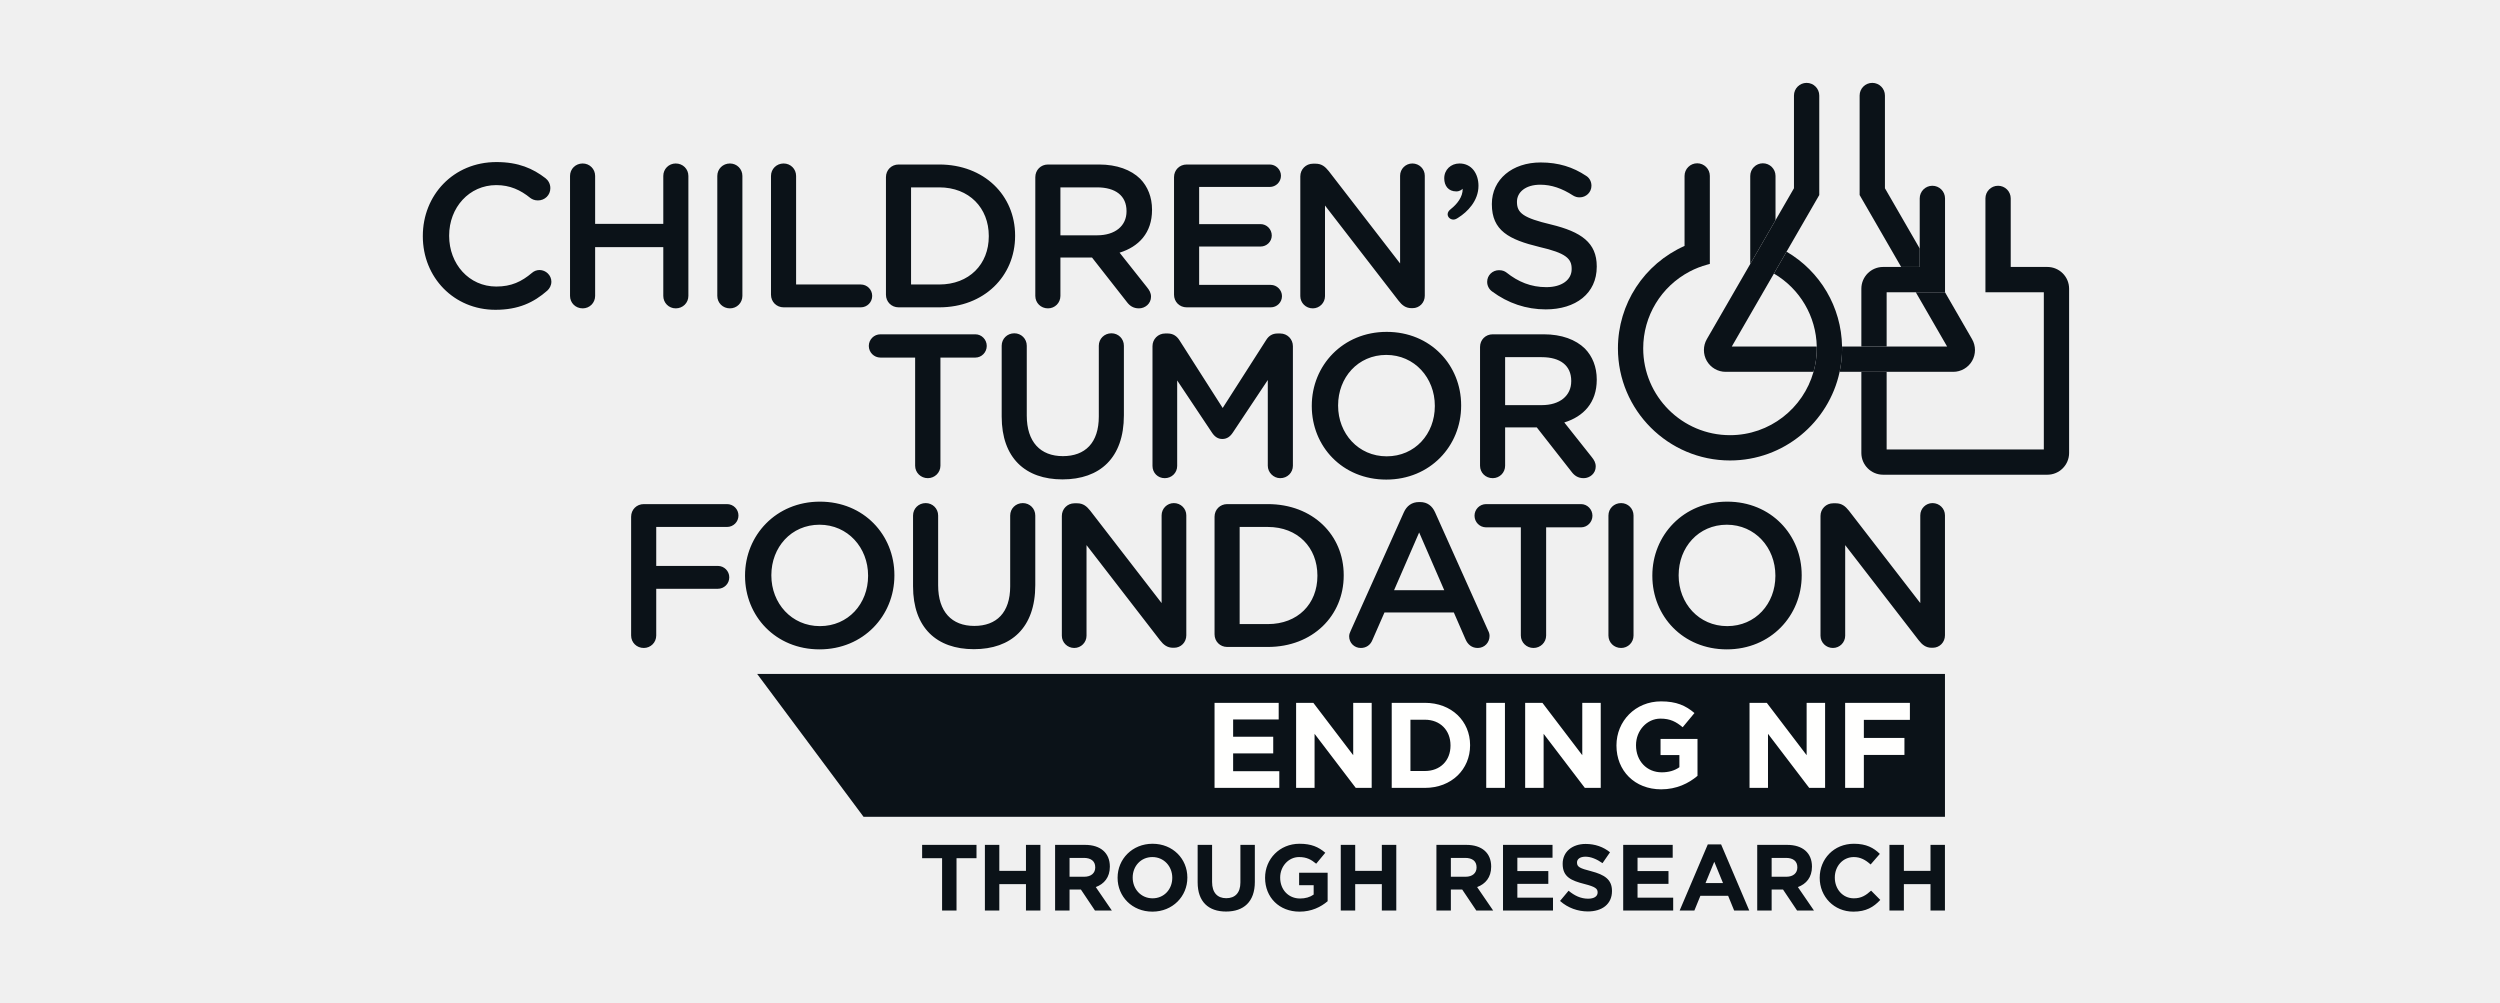
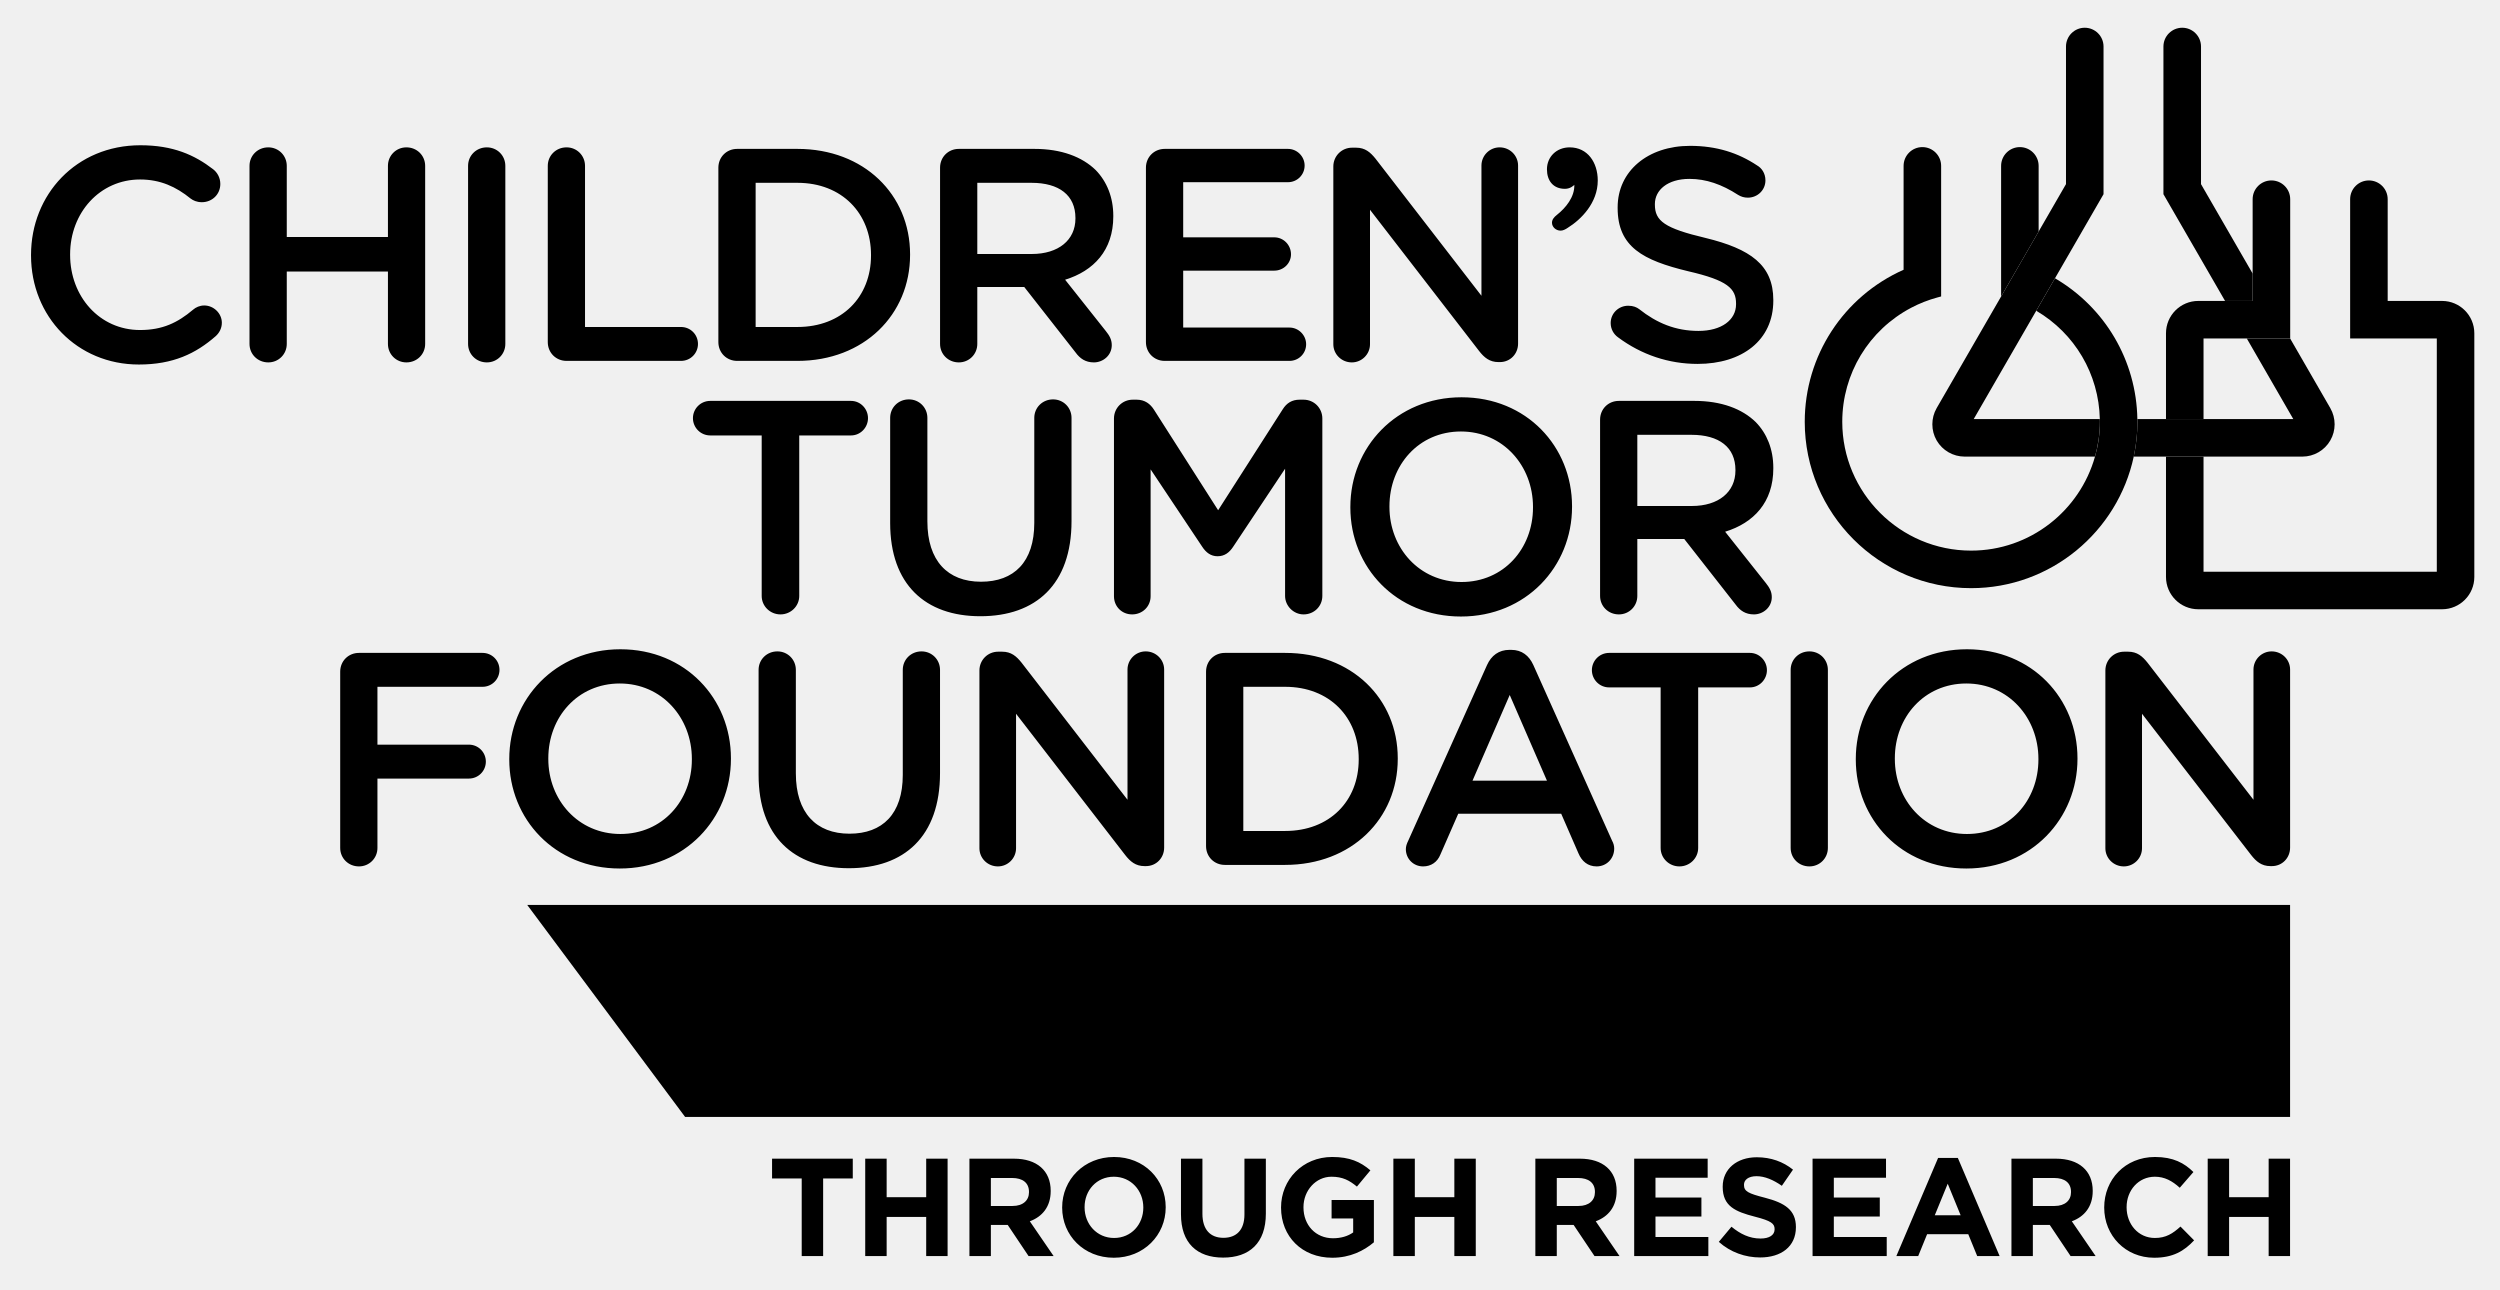
- <svg xmlns="http://www.w3.org/2000/svg" width="187" height="75" viewBox="0 0 187 75" fill="none">
-   <g clip-path="url(#clip0_444_53392)">
-     <path fill-rule="evenodd" clip-rule="evenodd" d="M108.936 14.318C109.208 14.318 109.372 14.153 109.408 14.118C109.426 14.735 108.973 15.28 108.536 15.625C108.372 15.752 108.283 15.879 108.283 16.025C108.283 16.243 108.481 16.425 108.718 16.425C108.828 16.425 108.954 16.37 109.081 16.279C109.753 15.861 110.59 15.027 110.59 13.9C110.59 12.991 110.08 12.228 109.172 12.228C108.517 12.228 108.029 12.701 108.029 13.335C108.029 13.9 108.337 14.318 108.936 14.318ZM144.552 37.631C144.049 37.631 143.637 38.043 143.637 38.546V45.109L138.295 38.196C138.036 37.875 137.775 37.646 137.318 37.646H137.121C136.586 37.646 136.173 38.073 136.173 38.593V47.551C136.173 48.056 136.586 48.468 137.103 48.468C137.608 48.468 138.02 48.056 138.02 47.551V40.774L143.514 47.887C143.775 48.223 144.049 48.453 144.491 48.453H144.568C145.087 48.453 145.483 48.039 145.483 47.522V38.546C145.483 38.043 145.07 37.631 144.552 37.631ZM132.799 43.048C132.799 40.973 131.287 39.249 129.166 39.249C127.043 39.249 125.563 40.943 125.563 43.019V43.048C125.563 45.125 127.074 46.834 129.196 46.834C131.318 46.834 132.799 45.156 132.799 43.079V43.048ZM134.767 43.019V43.048C134.767 46.056 132.448 48.573 129.166 48.573C125.884 48.573 123.595 46.086 123.595 43.079V43.048C123.595 40.041 125.914 37.523 129.196 37.523C132.477 37.523 134.767 40.011 134.767 43.019ZM121.258 37.631C120.723 37.631 120.311 38.043 120.311 38.562V47.537C120.311 48.056 120.723 48.468 121.258 48.468C121.776 48.468 122.188 48.056 122.188 47.537V38.562C122.188 38.043 121.776 37.631 121.258 37.631ZM118.261 37.707H111.163C110.675 37.707 110.294 38.104 110.294 38.577C110.294 39.05 110.675 39.446 111.163 39.446H113.759V47.537C113.759 48.056 114.185 48.468 114.705 48.468C115.223 48.468 115.651 48.056 115.651 47.537V39.446H118.261C118.733 39.446 119.115 39.05 119.115 38.577C119.115 38.104 118.733 37.707 118.261 37.707ZM108.03 44.148L106.153 39.828L104.276 44.148H108.03ZM111.311 47.17C111.387 47.307 111.418 47.445 111.418 47.567C111.418 48.071 111.037 48.468 110.532 48.468C110.09 48.468 109.784 48.208 109.617 47.811L108.746 45.812H103.559L102.657 47.871C102.505 48.254 102.184 48.468 101.787 48.468C101.3 48.468 100.917 48.086 100.917 47.597C100.917 47.459 100.963 47.323 101.038 47.17L105.009 38.318C105.222 37.844 105.603 37.554 106.138 37.554H106.228C106.763 37.554 107.129 37.844 107.342 38.318L111.311 47.17ZM98.542 43.048C98.542 40.958 97.076 39.416 94.832 39.416H92.726V46.682H94.832C97.076 46.682 98.542 45.17 98.542 43.079V43.048ZM100.51 43.019V43.048C100.51 46.056 98.19 48.392 94.832 48.392H91.794C91.26 48.392 90.848 47.979 90.848 47.445V38.653C90.848 38.119 91.26 37.707 91.794 37.707H94.832C98.19 37.707 100.51 40.011 100.51 43.019ZM87.804 37.631C87.3 37.631 86.888 38.043 86.888 38.546V45.109L81.546 38.196C81.288 37.875 81.027 37.646 80.57 37.646H80.371C79.837 37.646 79.426 38.073 79.426 38.593V47.551C79.426 48.056 79.837 48.468 80.356 48.468C80.86 48.468 81.272 48.056 81.272 47.551V40.774L86.766 47.887C87.025 48.223 87.3 48.453 87.744 48.453H87.82C88.339 48.453 88.736 48.039 88.736 47.522V38.546C88.736 38.043 88.323 37.631 87.804 37.631ZM76.508 37.631C75.974 37.631 75.562 38.043 75.562 38.562V43.857C75.562 45.827 74.539 46.819 72.876 46.819C71.196 46.819 70.173 45.766 70.173 43.781V38.562C70.173 38.043 69.762 37.631 69.243 37.631C68.708 37.631 68.296 38.043 68.296 38.562V43.857C68.296 46.956 70.067 48.559 72.845 48.559C75.638 48.559 77.439 46.956 77.439 43.767V38.562C77.439 38.043 77.027 37.631 76.508 37.631ZM64.933 43.048C64.933 40.973 63.421 39.249 61.3 39.249C59.178 39.249 57.697 40.943 57.697 43.019V43.048C57.697 45.125 59.209 46.834 61.33 46.834C63.452 46.834 64.933 45.156 64.933 43.079V43.048ZM66.901 43.019V43.048C66.901 46.056 64.581 48.573 61.3 48.573C58.018 48.573 55.729 46.086 55.729 43.079V43.048C55.729 40.041 58.049 37.523 61.33 37.523C64.612 37.523 66.901 40.011 66.901 43.019ZM54.382 37.707H48.155C47.62 37.707 47.208 38.119 47.208 38.653V47.537C47.208 48.056 47.62 48.468 48.155 48.468C48.673 48.468 49.086 48.056 49.086 47.537V44.041H53.695C54.168 44.041 54.55 43.658 54.55 43.185C54.55 42.713 54.168 42.331 53.695 42.331H49.086V39.416H54.382C54.855 39.416 55.237 39.035 55.237 38.562C55.237 38.088 54.855 37.707 54.382 37.707ZM117.528 28.486C117.528 27.341 116.705 26.716 115.316 26.716H112.583V30.303H115.331C116.674 30.303 117.528 29.601 117.528 28.517V28.486ZM118.553 26.075C119.117 26.654 119.437 27.448 119.437 28.379V28.41C119.437 30.12 118.444 31.158 117.01 31.6L119.055 34.178C119.239 34.409 119.36 34.607 119.36 34.897C119.36 35.416 118.918 35.767 118.46 35.767C118.032 35.767 117.758 35.569 117.544 35.279L114.95 31.967H112.583V34.836C112.583 35.354 112.172 35.767 111.653 35.767C111.118 35.767 110.707 35.354 110.707 34.836V25.952C110.707 25.418 111.118 25.006 111.653 25.006H115.468C116.811 25.006 117.866 25.403 118.553 26.075ZM103.693 26.548C101.57 26.548 100.09 28.243 100.09 30.318V30.348C100.09 32.424 101.602 34.133 103.724 34.133C105.844 34.133 107.325 32.455 107.325 30.379V30.348C107.325 28.273 105.814 26.548 103.693 26.548ZM103.724 24.824C107.004 24.824 109.294 27.312 109.294 30.318V30.348C109.294 33.356 106.974 35.873 103.693 35.873C100.41 35.873 98.121 33.386 98.121 30.379V30.348C98.121 27.341 100.441 24.824 103.724 24.824ZM92.221 32.348L94.831 28.425V34.836C94.831 35.339 95.258 35.767 95.762 35.767C96.296 35.767 96.709 35.354 96.709 34.836V25.892C96.709 25.373 96.296 24.945 95.762 24.945H95.563C95.181 24.945 94.907 25.113 94.709 25.434L91.457 30.517L88.222 25.45C88.038 25.159 87.763 24.945 87.351 24.945H87.153C86.619 24.945 86.206 25.373 86.206 25.892V34.851C86.206 35.37 86.604 35.767 87.122 35.767C87.641 35.767 88.053 35.37 88.053 34.851V28.457L90.648 32.348C90.846 32.653 91.091 32.836 91.427 32.836C91.778 32.836 92.022 32.653 92.221 32.348ZM74.926 25.861V31.158C74.926 34.256 76.696 35.859 79.474 35.859C82.267 35.859 84.067 34.256 84.067 31.066V25.861C84.067 25.342 83.656 24.93 83.137 24.93C82.603 24.93 82.191 25.342 82.191 25.861V31.158C82.191 33.127 81.168 34.119 79.504 34.119C77.825 34.119 76.802 33.065 76.802 31.081V25.861C76.802 25.342 76.391 24.93 75.872 24.93C75.338 24.93 74.926 25.342 74.926 25.861ZM64.987 25.876C64.987 26.349 65.369 26.747 65.858 26.747H68.452V34.836C68.452 35.354 68.879 35.767 69.398 35.767C69.917 35.767 70.344 35.354 70.344 34.836V26.747H72.955C73.428 26.747 73.809 26.349 73.809 25.876C73.809 25.403 73.428 25.006 72.955 25.006H65.858C65.369 25.006 64.987 25.403 64.987 25.876ZM116.019 16.793C113.957 16.304 113.469 15.938 113.469 15.114V15.083C113.469 14.381 114.109 13.816 115.209 13.816C116.048 13.816 116.842 14.091 117.666 14.625C117.82 14.717 117.971 14.763 118.154 14.763C118.643 14.763 119.041 14.381 119.041 13.893C119.041 13.526 118.842 13.267 118.628 13.144C117.666 12.504 116.583 12.152 115.239 12.152C113.119 12.152 111.591 13.419 111.591 15.251V15.281C111.591 17.251 112.874 17.922 115.148 18.472C117.132 18.929 117.56 19.342 117.56 20.104V20.135C117.56 20.929 116.827 21.479 115.667 21.479C114.507 21.479 113.56 21.082 112.675 20.379C112.553 20.288 112.385 20.21 112.126 20.21C111.637 20.21 111.24 20.593 111.24 21.082C111.24 21.387 111.393 21.646 111.607 21.799C112.797 22.684 114.171 23.142 115.62 23.142C117.865 23.142 119.437 21.952 119.437 19.952V19.921C119.437 18.151 118.277 17.343 116.019 16.793ZM98.195 23.066C98.698 23.066 99.11 22.654 99.11 22.151V15.373L104.606 22.486C104.865 22.822 105.139 23.05 105.583 23.05H105.659C106.177 23.05 106.574 22.638 106.574 22.119V13.144C106.574 12.641 106.162 12.228 105.644 12.228C105.139 12.228 104.727 12.641 104.727 13.144V19.707L99.386 12.794C99.125 12.473 98.867 12.244 98.408 12.244H98.21C97.676 12.244 97.263 12.672 97.263 13.191V22.151C97.263 22.654 97.676 23.066 98.195 23.066ZM88.764 22.989H95.053C95.511 22.989 95.892 22.623 95.892 22.151C95.892 21.693 95.511 21.31 95.053 21.31H89.696V18.441H94.289C94.747 18.441 95.128 18.075 95.128 17.617C95.128 17.143 94.747 16.763 94.289 16.763H89.696V13.984H94.976C95.434 13.984 95.816 13.617 95.816 13.144C95.816 12.686 95.434 12.305 94.976 12.305H88.764C88.229 12.305 87.817 12.717 87.817 13.252V22.043C87.817 22.577 88.229 22.989 88.764 22.989ZM79.319 17.601H82.066C83.409 17.601 84.264 16.899 84.264 15.816V15.786C84.264 14.64 83.441 14.015 82.051 14.015H79.319V17.601ZM77.441 22.134V13.252C77.441 12.717 77.853 12.305 78.388 12.305H82.204C83.547 12.305 84.6 12.703 85.286 13.373C85.851 13.953 86.172 14.748 86.172 15.678V15.709C86.172 17.418 85.18 18.456 83.745 18.899L85.79 21.479C85.974 21.707 86.096 21.907 86.096 22.196C86.096 22.715 85.653 23.066 85.195 23.066C84.768 23.066 84.493 22.867 84.28 22.577L81.684 19.265H79.319V22.134C79.319 22.654 78.907 23.066 78.388 23.066C77.853 23.066 77.441 22.654 77.441 22.134ZM68.147 21.28H70.252C72.496 21.28 73.961 19.769 73.961 17.678V17.647C73.961 15.556 72.496 14.015 70.252 14.015H68.147V21.28ZM66.269 22.043V13.252C66.269 12.717 66.681 12.305 67.215 12.305H70.252C73.611 12.305 75.93 14.61 75.93 17.617V17.647C75.93 20.655 73.611 22.989 70.252 22.989H67.215C66.681 22.989 66.269 22.577 66.269 22.043ZM58.617 22.989H64.386C64.86 22.989 65.24 22.608 65.24 22.134C65.24 21.661 64.86 21.28 64.386 21.28H59.548V13.16C59.548 12.641 59.136 12.228 58.617 12.228C58.083 12.228 57.67 12.641 57.67 13.16V22.043C57.67 22.577 58.083 22.989 58.617 22.989ZM54.6 12.228C54.066 12.228 53.654 12.641 53.654 13.16V22.134C53.654 22.654 54.066 23.066 54.6 23.066C55.119 23.066 55.531 22.654 55.531 22.134V13.16C55.531 12.641 55.119 12.228 54.6 12.228ZM49.614 22.134C49.614 22.654 50.026 23.066 50.545 23.066C51.079 23.066 51.491 22.654 51.491 22.134V13.16C51.491 12.641 51.079 12.228 50.545 12.228C50.026 12.228 49.614 12.641 49.614 13.16V16.746H44.516V13.16C44.516 12.641 44.104 12.228 43.585 12.228C43.051 12.228 42.638 12.641 42.638 13.16V22.134C42.638 22.654 43.051 23.066 43.585 23.066C44.104 23.066 44.516 22.654 44.516 22.134V18.486H49.614V22.134ZM41.243 21.067C41.243 21.356 41.105 21.585 40.938 21.738C39.93 22.623 38.785 23.173 37.06 23.173C33.946 23.173 31.627 20.746 31.627 17.678V17.647C31.627 14.61 33.901 12.122 37.137 12.122C38.785 12.122 39.87 12.611 40.801 13.328C40.999 13.48 41.166 13.74 41.166 14.075C41.166 14.595 40.755 14.992 40.236 14.992C39.976 14.992 39.793 14.9 39.67 14.809C38.938 14.213 38.144 13.846 37.122 13.846C35.092 13.846 33.596 15.526 33.596 17.617V17.647C33.596 19.739 35.077 21.433 37.122 21.433C38.251 21.433 39.015 21.067 39.793 20.41C39.93 20.288 40.129 20.197 40.357 20.197C40.831 20.197 41.243 20.593 41.243 21.067Z" fill="#0B1218" />
-     <path fill-rule="evenodd" clip-rule="evenodd" d="M137.786 25.921C137.737 22.965 136.149 20.295 133.634 18.825L132.689 20.462C134.635 21.603 135.845 23.658 135.894 25.921C135.895 25.967 135.899 26.012 135.899 26.058C135.899 26.667 135.808 27.254 135.651 27.813C134.883 30.542 132.378 32.551 129.406 32.551C125.826 32.551 122.912 29.638 122.912 26.058C122.912 23.64 124.246 21.437 126.39 20.309C126.807 20.09 127.25 19.917 127.701 19.795L127.896 19.741V13.16C127.896 12.638 127.47 12.214 126.95 12.214C126.428 12.214 126.004 12.638 126.004 13.16V18.396C122.972 19.746 121.021 22.735 121.021 26.058C121.021 30.682 124.782 34.443 129.406 34.443C133.427 34.443 136.794 31.596 137.604 27.813C137.724 27.247 137.791 26.66 137.791 26.058C137.791 26.012 137.786 25.967 137.786 25.921ZM130.921 19.742L130.918 19.741V13.16C130.918 12.638 131.342 12.214 131.863 12.214C132.385 12.214 132.809 12.638 132.809 13.16V16.471L130.921 19.742Z" fill="#0B1218" />
-     <path fill-rule="evenodd" clip-rule="evenodd" d="M153.141 19.968H150.402V14.84C150.402 14.319 149.977 13.895 149.455 13.895C148.934 13.895 148.51 14.319 148.51 14.84V21.86H152.878V33.618H141.121V27.813H139.229V33.88C139.229 34.778 139.958 35.509 140.856 35.509H153.141C154.04 35.509 154.769 34.778 154.769 33.88V21.597C154.769 20.698 154.04 19.968 153.141 19.968ZM141.121 25.922H139.229V21.597C139.229 20.698 139.958 19.968 140.856 19.968H143.595V14.84C143.595 14.319 144.02 13.895 144.541 13.895C145.063 13.895 145.488 14.319 145.488 14.84V21.86H141.121V25.922Z" fill="#0B1218" />
-     <path fill-rule="evenodd" clip-rule="evenodd" d="M135.134 6.199C134.613 6.199 134.189 6.623 134.189 7.146V14.081L127.67 25.371C127.381 25.873 127.381 26.497 127.67 27C127.96 27.501 128.499 27.813 129.079 27.813H135.651C135.807 27.255 135.897 26.667 135.897 26.059C135.897 26.013 135.894 25.967 135.894 25.922H129.537L136.081 14.588V7.146C136.081 6.623 135.656 6.199 135.134 6.199ZM147.51 25.37L145.485 21.86H143.3L145.645 25.922H137.786C137.786 25.967 137.789 26.013 137.789 26.059C137.789 26.661 137.724 27.247 137.602 27.813H146.101C146.681 27.813 147.222 27.501 147.51 27C147.801 26.497 147.801 25.873 147.51 25.37ZM142.207 19.968L139.1 14.588V7.146C139.1 6.623 139.525 6.199 140.047 6.199C140.568 6.199 140.993 6.623 140.993 7.146V14.082L143.595 18.589V19.968H142.207Z" fill="#0B1218" />
-     <path fill-rule="evenodd" clip-rule="evenodd" d="M64.592 61.095H145.483V50.409H56.635L64.592 61.095Z" fill="#0B1218" />
-     <path fill-rule="evenodd" clip-rule="evenodd" d="M144.402 68.106V66.135H142.41V68.106H141.33V63.197H142.41V65.139H144.402V63.197H145.481V68.106H144.402ZM138.632 68.191C137.188 68.191 136.114 67.074 136.114 65.665V65.652C136.114 64.256 137.165 63.113 138.674 63.113C139.599 63.113 140.155 63.42 140.611 63.87L139.923 64.663C139.543 64.319 139.158 64.108 138.668 64.108C137.84 64.108 137.244 64.797 137.244 65.636V65.652C137.244 66.493 137.826 67.194 138.668 67.194C139.229 67.194 139.572 66.97 139.959 66.62L140.646 67.314C140.141 67.854 139.579 68.191 138.632 68.191ZM134.442 64.872C134.442 64.41 134.119 64.171 133.592 64.171H132.519V65.581H133.615C134.14 65.581 134.442 65.301 134.442 64.888V64.872ZM134.42 68.106L133.369 66.535H132.519V68.106H131.44V63.197H133.683C134.842 63.197 135.535 63.807 135.535 64.816V64.831C135.535 65.623 135.109 66.122 134.482 66.353L135.683 68.106H134.42ZM128.227 64.46L127.574 66.051H128.88L128.227 64.46ZM129.714 68.106L129.264 67.006H127.189L126.74 68.106H125.639L127.743 63.161H128.738L130.844 68.106H129.714ZM121.415 68.106V63.197H125.118V64.158H122.488V65.154H124.803V66.114H122.488V67.146H125.154V68.106H121.415ZM118.774 68.176C118.03 68.176 117.279 67.917 116.691 67.391L117.329 66.627C117.77 66.991 118.234 67.222 118.795 67.222C119.237 67.222 119.502 67.048 119.502 66.76V66.746C119.502 66.473 119.335 66.332 118.514 66.122C117.525 65.869 116.887 65.595 116.887 64.621V64.606C116.887 63.716 117.603 63.127 118.605 63.127C119.321 63.127 119.931 63.351 120.429 63.751L119.868 64.564C119.433 64.262 119.004 64.08 118.591 64.08C118.178 64.08 117.96 64.269 117.96 64.508V64.522C117.96 64.844 118.17 64.95 119.019 65.167C120.015 65.426 120.576 65.785 120.576 66.64V66.655C120.576 67.629 119.833 68.176 118.774 68.176ZM112.425 68.106V63.197H116.129V64.158H113.498V65.154H115.814V66.114H113.498V67.146H116.164V68.106H112.425ZM110.447 64.872C110.447 64.41 110.124 64.171 109.597 64.171H108.525V65.581H109.619C110.145 65.581 110.447 65.301 110.447 64.888V64.872ZM110.426 68.106L109.372 66.535H108.525V68.106H107.444V63.197H109.688C110.847 63.197 111.54 63.807 111.54 64.816V64.831C111.54 65.623 111.113 66.122 110.488 66.353L111.687 68.106H110.426ZM103.361 68.106V66.135H101.369V68.106H100.289V63.197H101.369V65.139H103.361V63.197H104.442V68.106H103.361ZM97.209 68.191C95.68 68.191 94.628 67.118 94.628 65.665V65.652C94.628 64.256 95.716 63.113 97.203 63.113C98.085 63.113 98.62 63.351 99.131 63.786L98.451 64.606C98.072 64.292 97.735 64.108 97.168 64.108C96.382 64.108 95.757 64.803 95.757 65.636V65.652C95.757 66.549 96.375 67.208 97.245 67.208C97.637 67.208 97.988 67.11 98.262 66.914V66.212H97.174V65.279H99.307V67.412C98.802 67.84 98.108 68.191 97.209 68.191ZM91.709 68.183C90.391 68.183 89.584 67.447 89.584 66.001V63.197H90.664V65.974C90.664 66.773 91.064 67.186 91.723 67.186C92.382 67.186 92.782 66.787 92.782 66.01V63.197H93.862V65.968C93.862 67.454 93.027 68.183 91.709 68.183ZM87.686 65.652C87.686 64.809 87.069 64.108 86.198 64.108C85.329 64.108 84.725 64.797 84.725 65.636V65.652C84.725 66.493 85.343 67.194 86.212 67.194C87.082 67.194 87.686 66.508 87.686 65.665V65.652ZM86.198 68.191C84.684 68.191 83.596 67.061 83.596 65.665V65.652C83.596 64.256 84.698 63.113 86.212 63.113C87.728 63.113 88.814 64.241 88.814 65.636V65.652C88.814 67.048 87.714 68.191 86.198 68.191ZM81.924 64.872C81.924 64.41 81.601 64.171 81.074 64.171H80.002V65.581H81.096C81.621 65.581 81.924 65.301 81.924 64.888V64.872ZM81.902 68.106L80.85 66.535H80.002V68.106H78.921V63.197H81.166C82.324 63.197 83.017 63.807 83.017 64.816V64.831C83.017 65.623 82.59 66.122 81.965 66.353L83.165 68.106H81.902ZM76.742 68.106V66.135H74.749V68.106H73.67V63.197H74.749V65.139H76.742V63.197H77.822V68.106H76.742ZM71.548 64.193V68.106H70.468V64.193H68.975V63.197H73.042V64.193H71.548Z" fill="#0B1218" />
-     <path fill-rule="evenodd" clip-rule="evenodd" d="M139.416 53.844V55.198H142.452V56.47H139.416V58.934H138.016V52.572H142.86V53.844H139.416ZM135.328 58.934L132.246 54.889V58.934H130.865V52.572H132.156L135.136 56.488V52.572H136.517V58.934H135.328ZM124.256 59.042C122.275 59.042 120.911 57.652 120.911 55.77V55.752C120.911 53.944 122.319 52.463 124.247 52.463C125.392 52.463 126.082 52.772 126.746 53.335L125.864 54.398C125.374 53.99 124.937 53.753 124.202 53.753C123.183 53.753 122.374 54.652 122.374 55.734V55.752C122.374 56.916 123.175 57.77 124.301 57.77C124.81 57.77 125.265 57.643 125.618 57.388V56.479H124.209V55.271H126.973V58.034C126.319 58.588 125.418 59.042 124.256 59.042ZM118.545 58.934L115.463 54.889V58.934H114.082V52.572H115.373L118.354 56.488V52.572H119.735V58.934H118.545ZM111.17 58.934H112.57V52.572H111.17V58.934ZM108.498 55.752C108.498 54.626 107.727 53.835 106.582 53.835H105.501V57.671H106.582C107.727 57.671 108.498 56.897 108.498 55.77V55.752ZM106.582 58.934H104.101V52.572H106.582C108.581 52.572 109.963 53.944 109.963 55.734V55.752C109.963 57.542 108.581 58.934 106.582 58.934ZM101.41 58.934L98.33 54.889V58.934H96.949V52.572H98.238L101.22 56.488V52.572H102.602V58.934H101.41ZM90.848 58.934V52.572H95.646V53.816H92.238V55.107H95.237V56.352H92.238V57.688H95.692V58.934H90.848Z" fill="#FFFFFE" />
+ <svg xmlns="http://www.w3.org/2000/svg" width="126" height="65" viewBox="0 0 126 65" fill="none">
+   <g clip-path="url(#clip0_2097_65052)">
+     <g clip-path="url(#clip1_2097_65052)">
+       <g clip-path="url(#clip2_2097_65052)">
+         <path fill-rule="evenodd" clip-rule="evenodd" d="M78.873 9.517C79.146 9.517 79.309 9.352 79.346 9.317C79.364 9.934 78.91 10.479 78.474 10.825C78.31 10.951 78.22 11.078 78.22 11.225C78.22 11.442 78.419 11.624 78.655 11.624C78.765 11.624 78.891 11.569 79.019 11.479C79.69 11.061 80.527 10.226 80.527 9.099C80.527 8.19 80.018 7.427 79.11 7.427C78.455 7.427 77.966 7.9 77.966 8.534C77.966 9.099 78.275 9.517 78.873 9.517ZM114.49 32.83C113.986 32.83 113.575 33.242 113.575 33.745V40.308L108.232 33.395C107.973 33.074 107.713 32.845 107.255 32.845H107.058C106.524 32.845 106.111 33.272 106.111 33.792V42.751C106.111 43.255 106.524 43.667 107.041 43.667C107.545 43.667 107.957 43.255 107.957 42.751V35.974L113.452 43.086C113.712 43.422 113.986 43.652 114.429 43.652H114.506C115.024 43.652 115.421 43.238 115.421 42.721V33.745C115.421 33.242 115.008 32.83 114.49 32.83ZM102.736 38.248C102.736 36.172 101.225 34.448 99.103 34.448C96.981 34.448 95.5 36.142 95.5 38.218V38.248C95.5 40.324 97.012 42.033 99.133 42.033C101.256 42.033 102.736 40.355 102.736 38.279V38.248ZM104.705 38.218V38.248C104.705 41.255 102.385 43.773 99.103 43.773C95.822 43.773 93.532 41.285 93.532 38.279V38.248C93.532 35.241 95.851 32.723 99.133 32.723C102.415 32.723 104.705 35.211 104.705 38.218ZM91.195 32.83C90.66 32.83 90.249 33.242 90.249 33.761V42.736C90.249 43.255 90.66 43.667 91.195 43.667C91.714 43.667 92.125 43.255 92.125 42.736V33.761C92.125 33.242 91.714 32.83 91.195 32.83ZM88.199 32.906H81.1C80.613 32.906 80.231 33.303 80.231 33.776C80.231 34.249 80.613 34.645 81.1 34.645H83.696V42.736C83.696 43.255 84.123 43.667 84.642 43.667C85.161 43.667 85.588 43.255 85.588 42.736V34.645H88.199C88.671 34.645 89.053 34.249 89.053 33.776C89.053 33.303 88.671 32.906 88.199 32.906ZM77.967 39.347L76.09 35.027L74.214 39.347H77.967ZM81.248 42.369C81.325 42.506 81.356 42.644 81.356 42.766C81.356 43.27 80.974 43.667 80.47 43.667C80.028 43.667 79.722 43.407 79.555 43.01L78.684 41.011H73.496L72.595 43.07C72.442 43.453 72.121 43.667 71.725 43.667C71.237 43.667 70.855 43.285 70.855 42.797C70.855 42.659 70.9 42.522 70.976 42.369L74.947 33.517C75.16 33.043 75.541 32.753 76.075 32.753H76.166C76.7 32.753 77.066 33.043 77.28 33.517L81.248 42.369ZM68.479 38.248C68.479 36.157 67.013 34.615 64.77 34.615H62.663V41.881H64.77C67.013 41.881 68.479 40.369 68.479 38.279V38.248ZM70.447 38.218V38.248C70.447 41.255 68.127 43.591 64.77 43.591H61.732C61.197 43.591 60.785 43.179 60.785 42.644V33.852C60.785 33.318 61.197 32.906 61.732 32.906H64.77C68.127 32.906 70.447 35.211 70.447 38.218ZM57.742 32.83C57.238 32.83 56.826 33.242 56.826 33.745V40.308L51.484 33.395C51.225 33.074 50.965 32.845 50.507 32.845H50.309C49.775 32.845 49.363 33.272 49.363 33.792V42.751C49.363 43.255 49.775 43.667 50.294 43.667C50.798 43.667 51.209 43.255 51.209 42.751V35.974L56.704 43.086C56.963 43.422 57.238 43.652 57.681 43.652H57.757C58.276 43.652 58.673 43.238 58.673 42.721V33.745C58.673 33.242 58.26 32.83 57.742 32.83ZM46.445 32.83C45.911 32.83 45.5 33.242 45.5 33.761V39.057C45.5 41.026 44.477 42.018 42.813 42.018C41.134 42.018 40.111 40.966 40.111 38.98V33.761C40.111 33.242 39.7 32.83 39.181 32.83C38.646 32.83 38.233 33.242 38.233 33.761V39.057C38.233 42.155 40.005 43.758 42.782 43.758C45.575 43.758 47.377 42.155 47.377 38.966V33.761C47.377 33.242 46.965 32.83 46.445 32.83ZM34.87 38.248C34.87 36.172 33.359 34.448 31.237 34.448C29.115 34.448 27.635 36.142 27.635 38.218V38.248C27.635 40.324 29.146 42.033 31.267 42.033C33.389 42.033 34.87 40.355 34.87 38.279V38.248ZM36.839 38.218V38.248C36.839 41.255 34.518 43.773 31.237 43.773C27.956 43.773 25.667 41.285 25.667 38.279V38.248C25.667 35.241 27.986 32.723 31.267 32.723C34.549 32.723 36.839 35.211 36.839 38.218ZM24.32 32.906H18.092C17.558 32.906 17.146 33.318 17.146 33.852V42.736C17.146 43.255 17.558 43.667 18.092 43.667C18.611 43.667 19.023 43.255 19.023 42.736V39.24H23.633C24.106 39.24 24.487 38.858 24.487 38.385C24.487 37.913 24.106 37.53 23.633 37.53H19.023V34.615H24.32C24.793 34.615 25.174 34.234 25.174 33.761C25.174 33.287 24.793 32.906 24.32 32.906ZM87.466 23.685C87.466 22.541 86.642 21.915 85.253 21.915H82.521V25.502H85.269C86.612 25.502 87.466 24.8 87.466 23.716V23.685ZM88.49 21.274C89.055 21.853 89.375 22.647 89.375 23.578V23.609C89.375 25.319 88.382 26.357 86.947 26.799L88.993 29.378C89.176 29.608 89.298 29.806 89.298 30.097C89.298 30.615 88.855 30.966 88.398 30.966C87.97 30.966 87.695 30.768 87.481 30.478L84.887 27.166H82.521V30.035C82.521 30.554 82.109 30.966 81.591 30.966C81.056 30.966 80.644 30.554 80.644 30.035V21.152C80.644 20.617 81.056 20.205 81.591 20.205H85.406C86.749 20.205 87.803 20.602 88.49 21.274ZM73.63 21.747C71.507 21.747 70.028 23.442 70.028 25.517V25.547C70.028 27.623 71.539 29.333 73.661 29.333C75.781 29.333 77.263 27.654 77.263 25.579V25.547C77.263 23.472 75.752 21.747 73.63 21.747ZM73.661 20.023C76.942 20.023 79.231 22.511 79.231 25.517V25.547C79.231 28.555 76.912 31.073 73.63 31.073C70.348 31.073 68.058 28.585 68.058 25.579V25.547C68.058 22.541 70.379 20.023 73.661 20.023ZM62.158 27.547L64.768 23.624V30.035C64.768 30.538 65.195 30.966 65.699 30.966C66.234 30.966 66.646 30.554 66.646 30.035V21.091C66.646 20.572 66.234 20.144 65.699 20.144H65.501C65.119 20.144 64.845 20.312 64.646 20.634L61.394 25.716L58.16 20.649C57.976 20.358 57.701 20.144 57.289 20.144H57.091C56.557 20.144 56.144 20.572 56.144 21.091V30.05C56.144 30.57 56.542 30.966 57.06 30.966C57.578 30.966 57.991 30.57 57.991 30.05V23.656L60.586 27.547C60.784 27.852 61.029 28.035 61.364 28.035C61.716 28.035 61.96 27.852 62.158 27.547ZM44.864 21.061V26.357C44.864 29.455 46.634 31.058 49.411 31.058C52.205 31.058 54.005 29.455 54.005 26.265V21.061C54.005 20.541 53.594 20.129 53.075 20.129C52.541 20.129 52.128 20.541 52.128 21.061V26.357C52.128 28.326 51.105 29.319 49.442 29.319C47.763 29.319 46.74 28.264 46.74 26.28V21.061C46.74 20.541 46.328 20.129 45.809 20.129C45.275 20.129 44.864 20.541 44.864 21.061ZM34.924 21.075C34.924 21.549 35.307 21.946 35.795 21.946H38.389V30.035C38.389 30.554 38.817 30.966 39.336 30.966C39.854 30.966 40.282 30.554 40.282 30.035V21.946H42.892C43.366 21.946 43.747 21.549 43.747 21.075C43.747 20.602 43.366 20.205 42.892 20.205H35.795C35.307 20.205 34.924 20.602 34.924 21.075ZM85.956 11.992C83.894 11.503 83.406 11.137 83.406 10.313V10.282C83.406 9.58 84.047 9.016 85.147 9.016C85.986 9.016 86.779 9.29 87.604 9.825C87.757 9.916 87.908 9.962 88.092 9.962C88.581 9.962 88.978 9.58 88.978 9.092C88.978 8.725 88.779 8.466 88.566 8.343C87.604 7.703 86.52 7.351 85.176 7.351C83.056 7.351 81.529 8.618 81.529 10.45V10.481C81.529 12.45 82.812 13.122 85.086 13.671C87.07 14.129 87.497 14.541 87.497 15.303V15.335C87.497 16.128 86.764 16.678 85.604 16.678C84.445 16.678 83.498 16.281 82.612 15.578C82.49 15.488 82.322 15.409 82.063 15.409C81.574 15.409 81.178 15.793 81.178 16.281C81.178 16.586 81.33 16.845 81.545 16.998C82.734 17.884 84.109 18.341 85.558 18.341C87.802 18.341 89.375 17.151 89.375 15.151V15.121C89.375 13.35 88.214 12.542 85.956 11.992ZM68.133 18.265C68.636 18.265 69.048 17.853 69.048 17.35V10.572L74.543 17.685C74.802 18.021 75.077 18.249 75.52 18.249H75.597C76.115 18.249 76.511 17.837 76.511 17.319V8.343C76.511 7.84 76.099 7.427 75.581 7.427C75.077 7.427 74.665 7.84 74.665 8.343V14.907L69.323 7.993C69.062 7.673 68.804 7.443 68.346 7.443H68.147C67.613 7.443 67.2 7.871 67.2 8.39V17.35C67.2 17.853 67.613 18.265 68.133 18.265ZM58.702 18.189H64.991C65.448 18.189 65.829 17.822 65.829 17.35C65.829 16.892 65.448 16.509 64.991 16.509H59.633V13.64H64.227C64.685 13.64 65.066 13.274 65.066 12.817C65.066 12.343 64.685 11.962 64.227 11.962H59.633V9.183H64.914C65.372 9.183 65.753 8.816 65.753 8.343C65.753 7.885 65.372 7.504 64.914 7.504H58.702C58.167 7.504 57.755 7.917 57.755 8.451V17.242C57.755 17.776 58.167 18.189 58.702 18.189ZM49.256 12.801H52.004C53.346 12.801 54.202 12.098 54.202 11.015V10.985C54.202 9.839 53.378 9.214 51.989 9.214H49.256V12.801ZM47.379 17.334V8.451C47.379 7.917 47.791 7.504 48.325 7.504H52.141C53.485 7.504 54.538 7.902 55.224 8.572C55.788 9.153 56.11 9.947 56.11 10.877V10.908C56.11 12.617 55.118 13.655 53.682 14.098L55.728 16.678C55.911 16.906 56.033 17.106 56.033 17.395C56.033 17.914 55.591 18.265 55.133 18.265C54.706 18.265 54.43 18.066 54.218 17.776L51.622 14.464H49.256V17.334C49.256 17.853 48.844 18.265 48.325 18.265C47.791 18.265 47.379 17.853 47.379 17.334ZM38.084 16.48H40.19C42.434 16.48 43.899 14.969 43.899 12.877V12.847C43.899 10.755 42.434 9.214 40.19 9.214H38.084V16.48ZM36.206 17.242V8.451C36.206 7.917 36.618 7.504 37.153 7.504H40.19C43.548 7.504 45.868 9.809 45.868 12.817V12.847C45.868 15.854 43.548 18.189 40.19 18.189H37.153C36.618 18.189 36.206 17.776 36.206 17.242ZM28.555 18.189H34.323C34.798 18.189 35.178 17.807 35.178 17.334C35.178 16.861 34.798 16.48 34.323 16.48H29.485V8.359C29.485 7.84 29.073 7.427 28.555 7.427C28.02 7.427 27.608 7.84 27.608 8.359V17.242C27.608 17.776 28.02 18.189 28.555 18.189ZM24.538 7.427C24.003 7.427 23.591 7.84 23.591 8.359V17.334C23.591 17.853 24.003 18.265 24.538 18.265C25.057 18.265 25.469 17.853 25.469 17.334V8.359C25.469 7.84 25.057 7.427 24.538 7.427ZM19.552 17.334C19.552 17.853 19.963 18.265 20.482 18.265C21.016 18.265 21.428 17.853 21.428 17.334V8.359C21.428 7.84 21.016 7.427 20.482 7.427C19.963 7.427 19.552 7.84 19.552 8.359V11.945H14.453V8.359C14.453 7.84 14.041 7.427 13.522 7.427C12.988 7.427 12.575 7.84 12.575 8.359V17.334C12.575 17.853 12.988 18.265 13.522 18.265C14.041 18.265 14.453 17.853 14.453 17.334V13.686H19.552V17.334ZM11.181 16.266C11.181 16.556 11.043 16.785 10.876 16.938C9.868 17.822 8.723 18.372 6.998 18.372C3.883 18.372 1.564 15.945 1.564 12.877V12.847C1.564 9.809 3.838 7.321 7.075 7.321C8.723 7.321 9.807 7.81 10.738 8.527C10.937 8.679 11.104 8.939 11.104 9.274C11.104 9.794 10.693 10.191 10.173 10.191C9.914 10.191 9.73 10.099 9.608 10.008C8.876 9.413 8.081 9.046 7.06 9.046C5.029 9.046 3.534 10.725 3.534 12.817V12.847C3.534 14.938 5.014 16.633 7.06 16.633C8.189 16.633 8.952 16.266 9.73 15.609C9.868 15.488 10.067 15.396 10.295 15.396C10.768 15.396 11.181 15.793 11.181 16.266Z" fill="black" />
+         <path fill-rule="evenodd" clip-rule="evenodd" d="M107.723 21.121C107.675 18.165 106.087 15.495 103.571 14.025L102.626 15.662C104.573 16.803 105.783 18.858 105.831 21.121C105.833 21.166 105.836 21.212 105.836 21.258C105.836 21.866 105.746 22.454 105.588 23.012C104.821 25.742 102.315 27.751 99.343 27.751C95.764 27.751 92.85 24.838 92.85 21.258C92.85 18.839 94.183 16.637 96.328 15.509C96.745 15.29 97.187 15.117 97.638 14.994L97.833 14.941V8.36C97.833 7.838 97.408 7.414 96.887 7.414C96.365 7.414 95.941 7.838 95.941 8.36V13.596C92.909 14.946 90.959 17.934 90.959 21.258C90.959 25.881 94.72 29.643 99.343 29.643C103.364 29.643 106.731 26.796 107.541 23.012C107.661 22.447 107.728 21.86 107.728 21.258C107.728 21.212 107.723 21.166 107.723 21.121ZM100.858 14.941L100.856 14.941V8.36C100.856 7.838 101.28 7.414 101.801 7.414C102.323 7.414 102.747 7.838 102.747 8.36V11.67L100.858 14.941Z" fill="black" />
+         <path fill-rule="evenodd" clip-rule="evenodd" d="M123.078 15.167H120.339V10.039C120.339 9.518 119.914 9.094 119.392 9.094C118.871 9.094 118.447 9.518 118.447 10.039V17.059H122.815V28.816H111.058V23.012H109.166V29.079C109.166 29.977 109.895 30.707 110.794 30.707H123.078C123.977 30.707 124.706 29.977 124.706 29.079V16.796C124.706 15.897 123.977 15.167 123.078 15.167ZM111.058 21.12H109.166V16.796C109.166 15.897 109.895 15.167 110.794 15.167H113.533V10.039C113.533 9.518 113.958 9.094 114.479 9.094C115.001 9.094 115.426 9.518 115.426 10.039V17.059H111.058V21.12Z" fill="black" />
+         <path fill-rule="evenodd" clip-rule="evenodd" d="M105.071 1.398C104.55 1.398 104.126 1.822 104.126 2.345V9.28L97.607 20.57C97.318 21.073 97.318 21.697 97.607 22.199C97.897 22.701 98.437 23.013 99.017 23.013H105.588C105.744 22.454 105.835 21.866 105.835 21.258C105.835 21.212 105.831 21.166 105.831 21.121H99.475L106.018 9.787V2.345C106.018 1.822 105.593 1.398 105.071 1.398ZM117.447 20.569L115.422 17.059H113.238L115.582 21.121H107.723C107.723 21.166 107.727 21.212 107.727 21.258C107.727 21.86 107.661 22.447 107.54 23.013H116.039C116.619 23.013 117.159 22.701 117.447 22.199C117.738 21.697 117.738 21.073 117.447 20.569ZM112.144 15.168L109.037 9.788V2.345C109.037 1.822 109.463 1.398 109.985 1.398C110.505 1.398 110.931 1.822 110.931 2.345V9.281L113.533 13.788V15.168H112.144Z" fill="black" />
+         <path fill-rule="evenodd" clip-rule="evenodd" d="M34.53 56.294H115.42V45.608H26.572L34.53 56.294Z" fill="black" />
+         <path fill-rule="evenodd" clip-rule="evenodd" d="M114.34 63.306V61.335H112.347V63.306H111.268V58.397H112.347V60.339H114.34V58.397H115.419V63.306H114.34ZM108.57 63.39C107.125 63.39 106.052 62.274 106.052 60.865V60.852C106.052 59.456 107.103 58.312 108.612 58.312C109.537 58.312 110.092 58.62 110.548 59.07L109.86 59.863C109.481 59.518 109.095 59.307 108.606 59.307C107.777 59.307 107.181 59.996 107.181 60.836V60.852C107.181 61.693 107.764 62.394 108.606 62.394C109.166 62.394 109.509 62.169 109.896 61.819L110.583 62.514C110.079 63.054 109.517 63.39 108.57 63.39ZM104.379 60.072C104.379 59.61 104.057 59.371 103.53 59.371H102.456V60.781H103.552C104.078 60.781 104.379 60.501 104.379 60.087V60.072ZM104.358 63.306L103.307 61.735H102.456V63.306H101.377V58.397H103.62C104.779 58.397 105.473 59.007 105.473 60.016V60.03C105.473 60.823 105.046 61.322 104.42 61.553L105.62 63.306H104.358ZM98.165 59.659L97.512 61.251H98.817L98.165 59.659ZM99.651 63.306L99.201 62.205H97.126L96.677 63.306H95.576L97.68 58.361H98.676L100.781 63.306H99.651ZM91.353 63.306V58.397H95.055V59.358H92.425V60.354H94.741V61.314H92.425V62.345H95.091V63.306H91.353ZM88.711 63.376C87.968 63.376 87.216 63.117 86.628 62.59L87.266 61.827C87.708 62.191 88.172 62.422 88.732 62.422C89.174 62.422 89.44 62.248 89.44 61.96V61.946C89.44 61.672 89.272 61.532 88.451 61.322C87.463 61.068 86.824 60.795 86.824 59.821V59.805C86.824 58.916 87.54 58.326 88.543 58.326C89.258 58.326 89.868 58.55 90.367 58.95L89.805 59.764C89.37 59.462 88.942 59.28 88.529 59.28C88.115 59.28 87.897 59.469 87.897 59.707V59.722C87.897 60.044 88.108 60.15 88.957 60.367C89.953 60.626 90.514 60.984 90.514 61.84V61.854C90.514 62.829 89.77 63.376 88.711 63.376ZM82.363 63.306V58.397H86.066V59.358H83.436V60.354H85.751V61.314H83.436V62.345H86.101V63.306H82.363ZM80.385 60.072C80.385 59.61 80.061 59.371 79.535 59.371H78.462V60.781H79.557C80.082 60.781 80.385 60.501 80.385 60.087V60.072ZM80.363 63.306L79.31 61.735H78.462V63.306H77.382V58.397H79.626C80.785 58.397 81.478 59.007 81.478 60.016V60.03C81.478 60.823 81.05 61.322 80.426 61.553L81.624 63.306H80.363ZM73.299 63.306V61.335H71.307V63.306H70.226V58.397H71.307V60.339H73.299V58.397H74.379V63.306H73.299ZM67.147 63.39C65.617 63.39 64.565 62.317 64.565 60.865V60.852C64.565 59.456 65.653 58.312 67.141 58.312C68.022 58.312 68.557 58.55 69.068 58.985L68.389 59.805C68.01 59.492 67.672 59.307 67.105 59.307C66.319 59.307 65.695 60.003 65.695 60.836V60.852C65.695 61.749 66.312 62.408 67.182 62.408C67.575 62.408 67.926 62.31 68.2 62.114V61.412H67.112V60.479H69.244V62.612C68.739 63.039 68.046 63.39 67.147 63.39ZM61.647 63.383C60.328 63.383 59.521 62.647 59.521 61.201V58.397H60.602V61.174C60.602 61.973 61.001 62.386 61.66 62.386C62.32 62.386 62.72 61.987 62.72 61.209V58.397H63.799V61.167C63.799 62.654 62.965 63.383 61.647 63.383ZM57.623 60.852C57.623 60.009 57.006 59.307 56.136 59.307C55.267 59.307 54.663 59.996 54.663 60.836V60.852C54.663 61.693 55.28 62.394 56.149 62.394C57.02 62.394 57.623 61.707 57.623 60.865V60.852ZM56.136 63.39C54.621 63.39 53.533 62.261 53.533 60.865V60.852C53.533 59.456 54.635 58.312 56.149 58.312C57.665 58.312 58.751 59.441 58.751 60.836V60.852C58.751 62.248 57.651 63.39 56.136 63.39ZM51.861 60.072C51.861 59.61 51.538 59.371 51.012 59.371H49.94V60.781H51.033C51.559 60.781 51.861 60.501 51.861 60.087V60.072ZM51.84 63.306L50.788 61.735H49.94V63.306H48.859V58.397H51.104C52.261 58.397 52.955 59.007 52.955 60.016V60.03C52.955 60.823 52.527 61.322 51.903 61.553L53.103 63.306H51.84ZM46.68 63.306V61.335H44.687V63.306H43.607V58.397H44.687V60.339H46.68V58.397H47.759V63.306H46.68ZM41.486 59.393V63.306H40.406V59.393H38.912V58.397H42.98V59.393H41.486Z" fill="black" />
+         <path fill-rule="evenodd" clip-rule="evenodd" d="M109.354 49.043V50.397H112.39V51.669H109.354V54.133H107.954V47.771H112.798V49.043H109.354ZM105.266 54.133L102.184 50.089V54.133H100.803V47.771H102.093L105.074 51.687V47.771H106.455V54.133H105.266ZM94.194 54.241C92.212 54.241 90.849 52.851 90.849 50.969V50.952C90.849 49.143 92.257 47.662 94.184 47.662C95.33 47.662 96.019 47.971 96.684 48.534L95.801 49.597C95.311 49.189 94.875 48.952 94.139 48.952C93.12 48.952 92.311 49.852 92.311 50.933V50.952C92.311 52.115 93.112 52.969 94.239 52.969C94.747 52.969 95.202 52.842 95.555 52.587V51.678H94.147V50.47H96.911V53.233C96.256 53.788 95.356 54.241 94.194 54.241ZM88.483 54.133L85.401 50.089V54.133H84.02V47.771H85.31L88.291 51.687V47.771H89.672V54.133H88.483ZM81.108 54.133H82.507V47.771H81.108V54.133ZM78.436 50.952C78.436 49.825 77.665 49.035 76.519 49.035H75.438V52.87H76.519C77.665 52.87 78.436 52.096 78.436 50.969V50.952ZM76.519 54.133H74.039V47.771H76.519C78.518 47.771 79.9 49.143 79.9 50.933V50.952C79.9 52.741 78.518 54.133 76.519 54.133ZM71.348 54.133L68.267 50.089V54.133H66.886V47.771H68.175L71.158 51.687V47.771H72.539V54.133H71.348ZM60.785 54.133V47.771H65.583V49.016H62.175V50.306H65.175V51.551H62.175V52.887H65.629V54.133H60.785Z" fill="black" />
+       </g>
+     </g>
  </g>
  <defs>
-     <clipPath id="clip0_444_53392">
-       <rect width="185.975" height="74.39" fill="white" transform="translate(0.630859)" />
+     <clipPath id="clip0_2097_65052">
+       <rect width="125" height="64" fill="white" transform="translate(0.8125 0.580078)" />
+     </clipPath>
+     <clipPath id="clip1_2097_65052">
+       <rect width="186" height="74.39" fill="white" transform="translate(-29.4434 -4.80078)" />
+     </clipPath>
+     <clipPath id="clip2_2097_65052">
+       <rect width="185.975" height="74.39" fill="white" transform="translate(-29.4316 -4.80078)" />
    </clipPath>
  </defs>
</svg>
